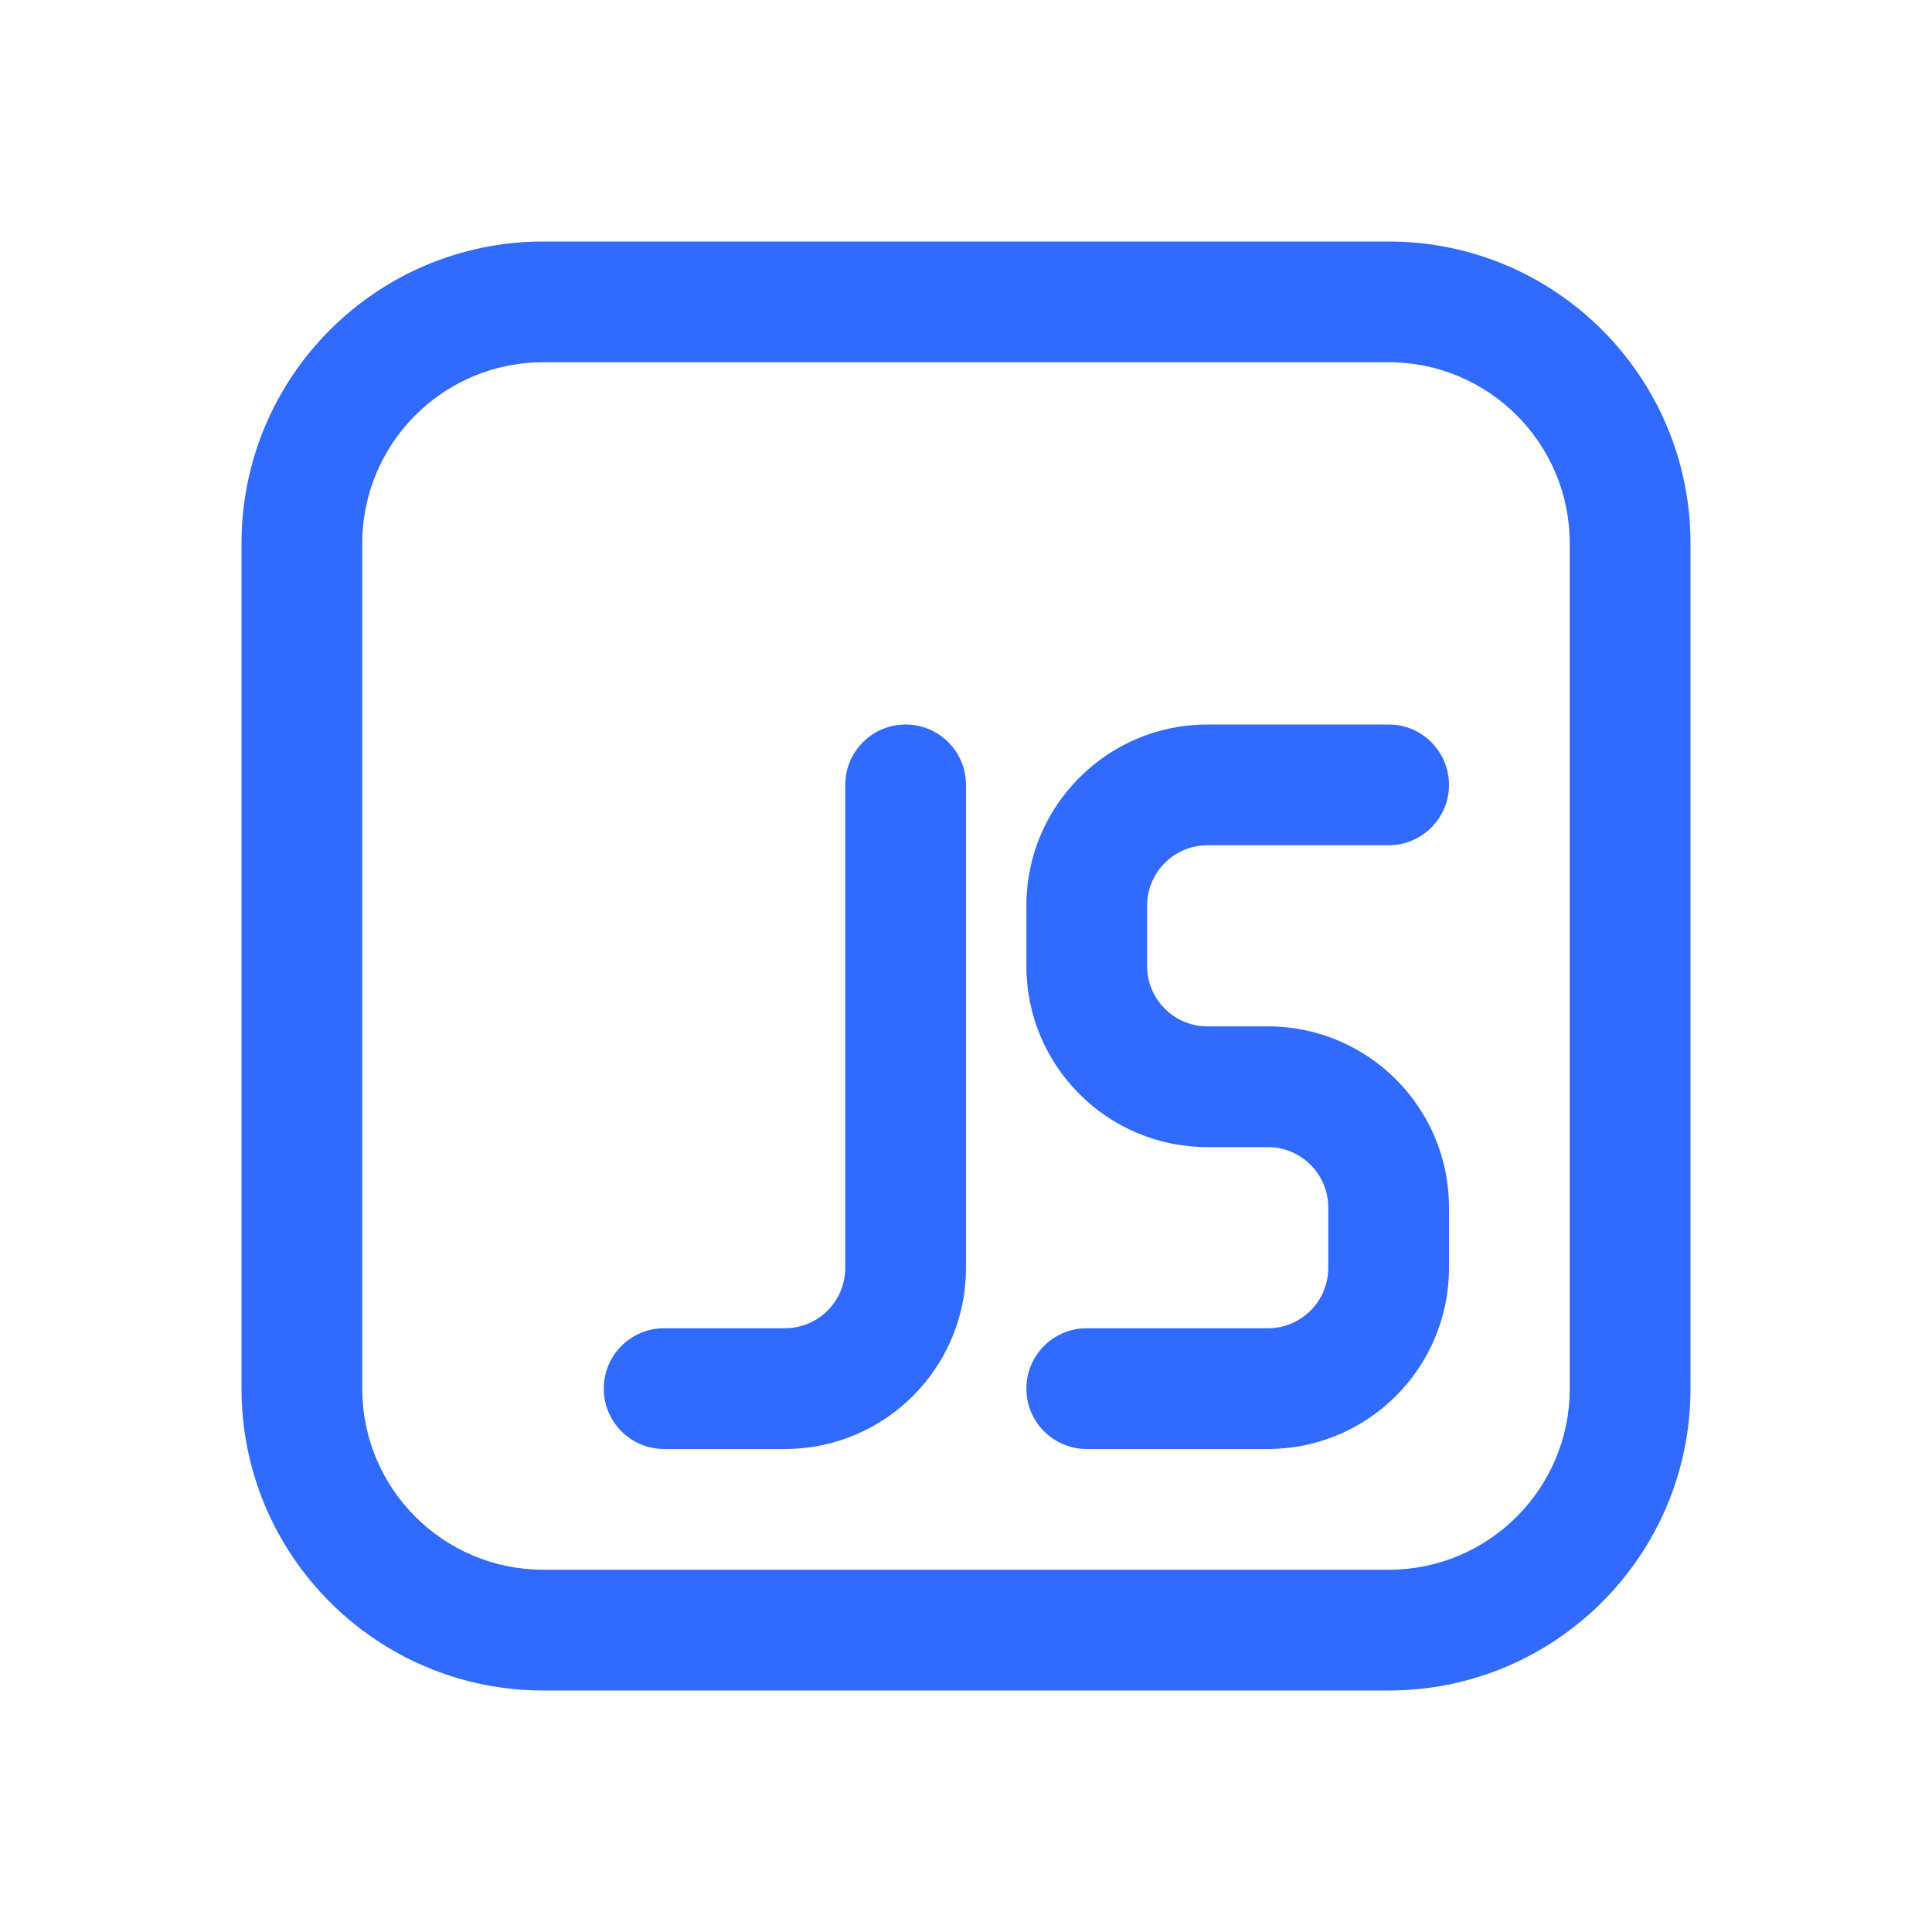
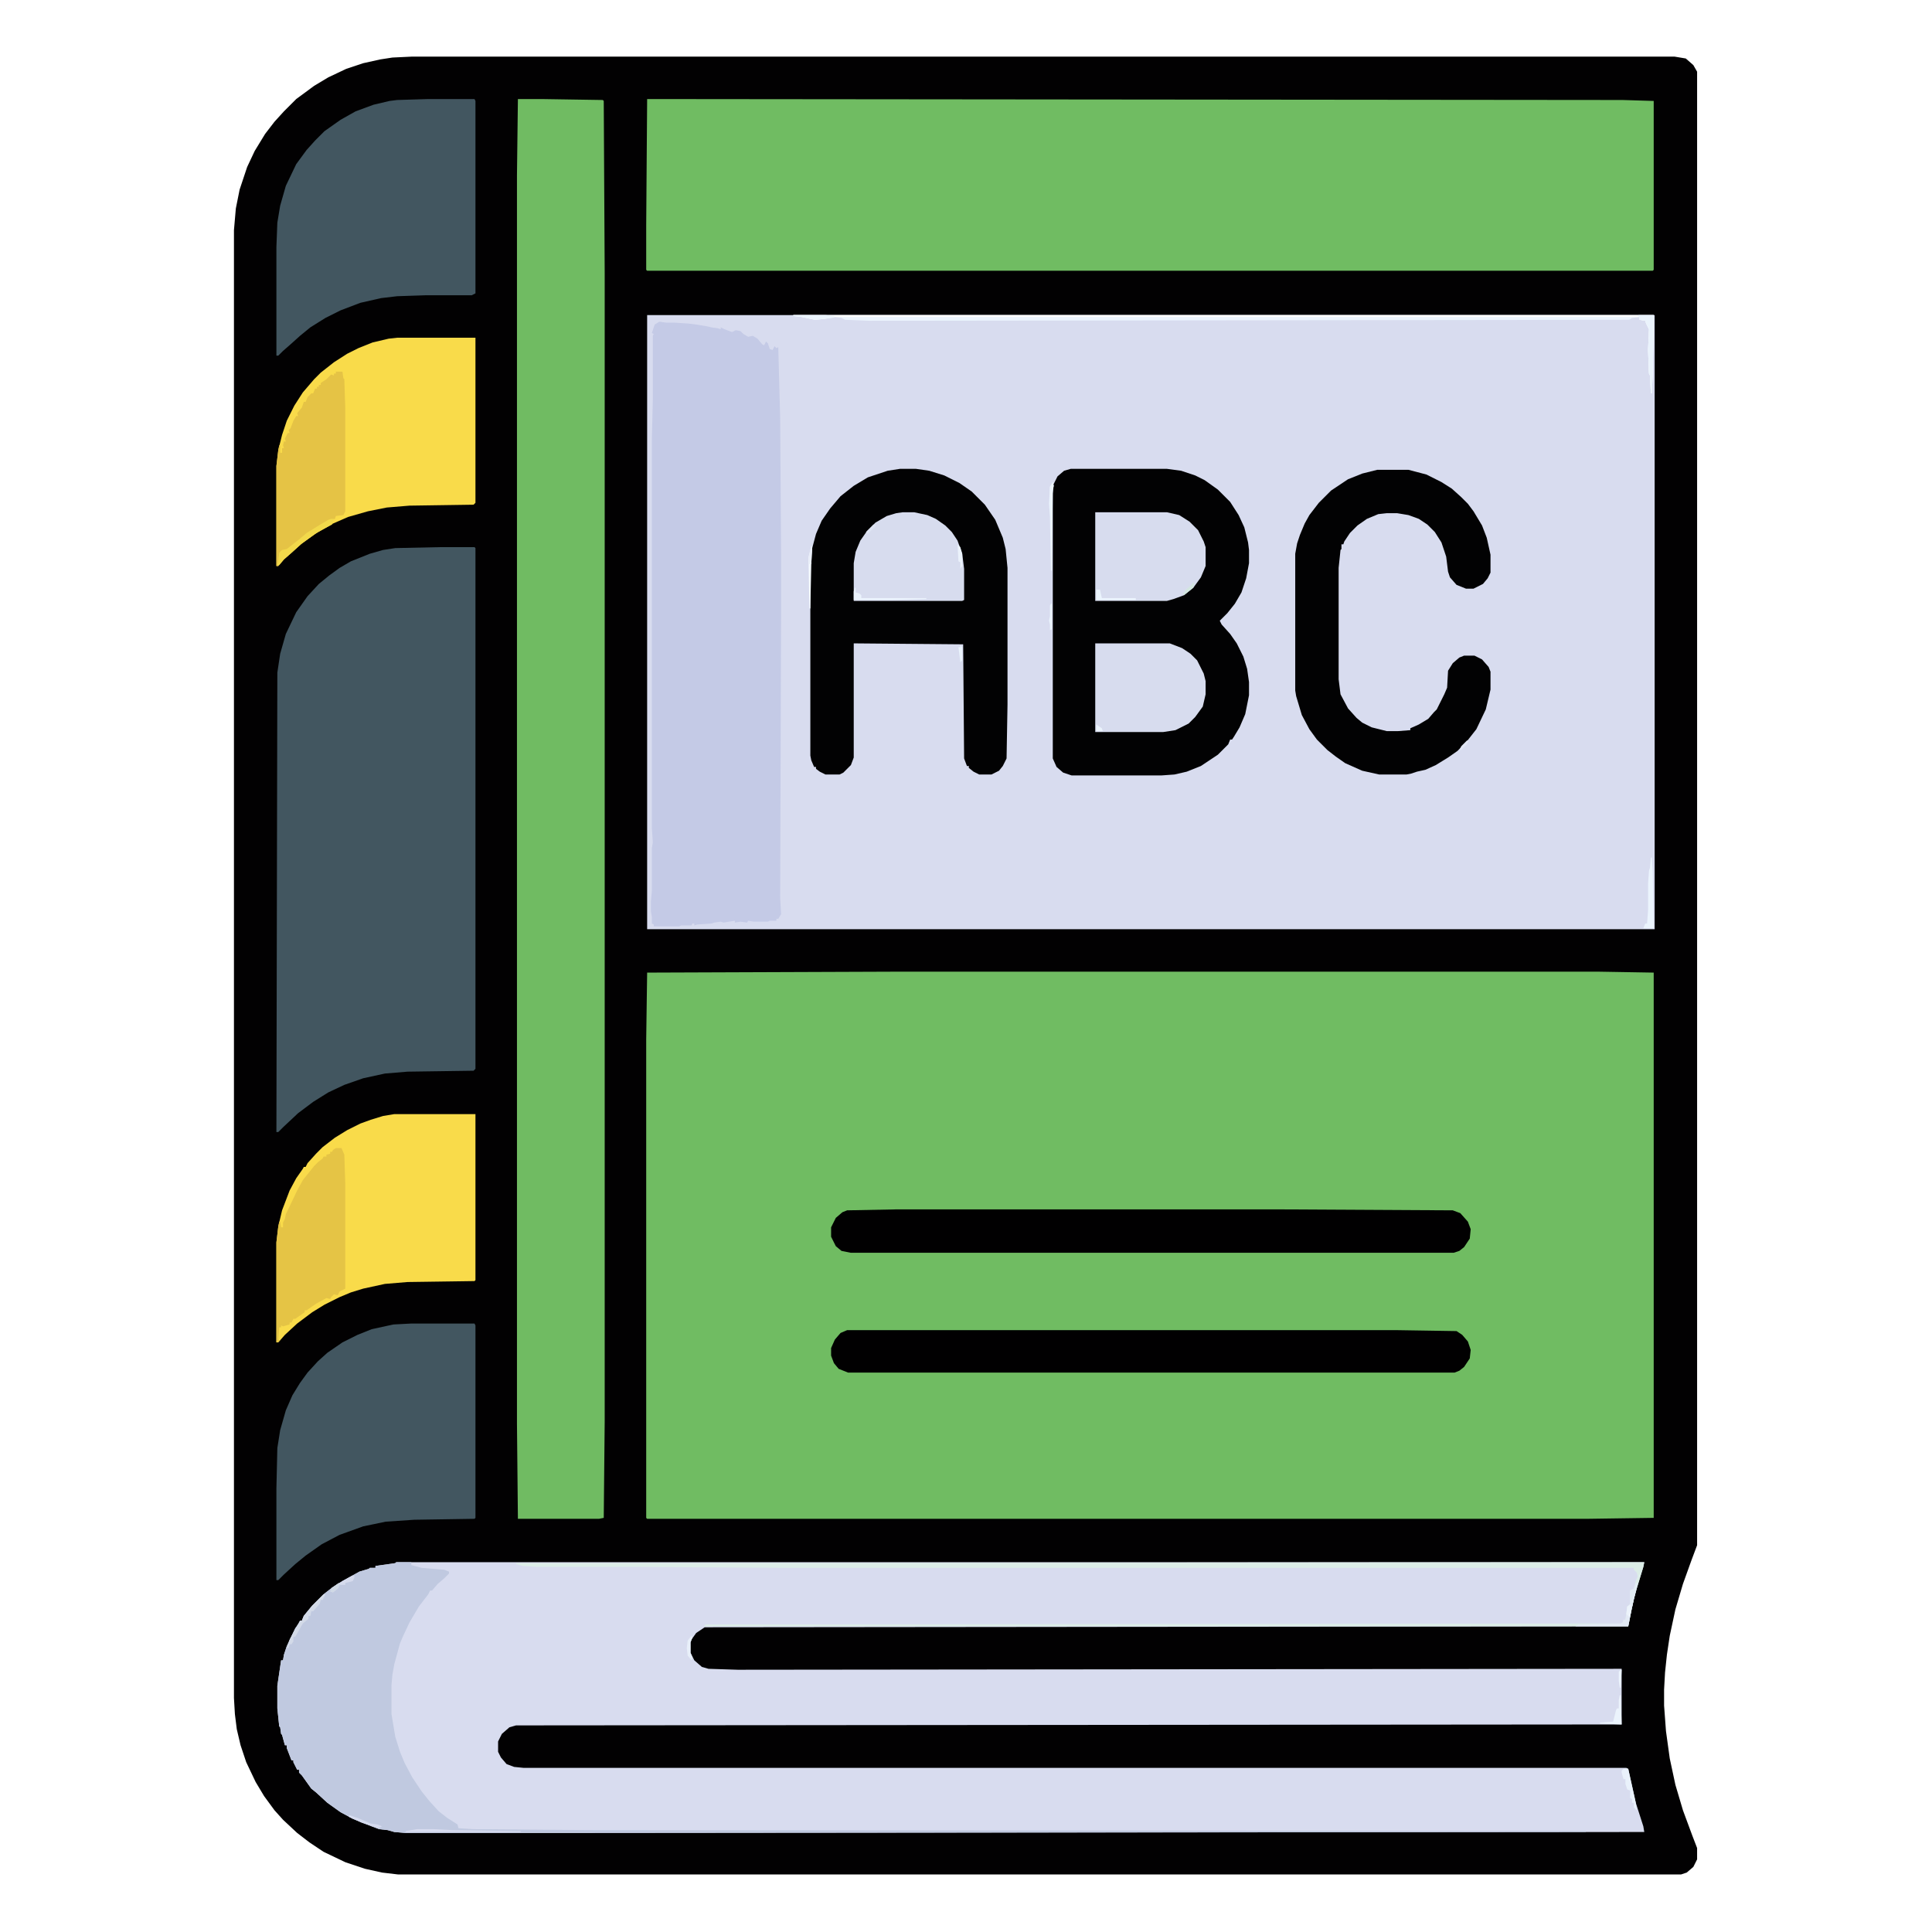
- <svg xmlns="http://www.w3.org/2000/svg" width="40" height="40" fill="none" viewBox="0 0 40 40">
-   <path fill="#306AFF" d="M21.25 18.75A3.75 3.75 0 0 1 25 15h3.75a1.25 1.25 0 0 1 0 2.5H25a1.25 1.25 0 0 0-1.25 1.25V20A1.25 1.25 0 0 0 25 21.25h1.25A3.75 3.75 0 0 1 30 25v1.25A3.75 3.75 0 0 1 26.25 30H22.5a1.25 1.25 0 0 1 0-2.5h3.75a1.25 1.25 0 0 0 1.25-1.25V25a1.25 1.25 0 0 0-1.25-1.25H25A3.75 3.75 0 0 1 21.25 20v-1.25ZM20 16.25a1.25 1.25 0 0 0-2.5 0v10a1.25 1.25 0 0 1-1.25 1.25h-2.5a1.25 1.25 0 0 0 0 2.5h2.5A3.75 3.75 0 0 0 20 26.25v-10Zm-15-5A6.25 6.25 0 0 1 11.25 5h17.5A6.25 6.25 0 0 1 35 11.25v17.5A6.25 6.25 0 0 1 28.75 35h-17.5A6.25 6.25 0 0 1 5 28.75v-17.5Zm6.25-3.75a3.75 3.75 0 0 0-3.75 3.75v17.5a3.75 3.75 0 0 0 3.75 3.75h17.5a3.75 3.75 0 0 0 3.75-3.75v-17.5a3.75 3.75 0 0 0-3.75-3.75h-17.5Z" />
+ <svg xmlns="http://www.w3.org/2000/svg" version="1.1" viewBox="0 0 2048 2048" width="512" height="512">
+   <path transform="translate(437,60)" d="m0 0h1338l12 2 8 7 4 7v1562l-6 16-9 25-8 27-6 28-3 20-2 19-1 18v17l2 27 4 29 6 28 8 27 10 27 5 13v12l-4 8-7 6-6 2h-1360l-17-2-18-4-21-7-23-11-15-10-13-10-15-14-9-10-11-15-9-15-10-21-6-18-4-17-2-16-1-17v-1556l2-23 4-20 8-24 8-17 11-18 10-13 10-11 13-13 19-14 15-9 19-9 18-6 18-4 13-2z" fill="#020102" />
+   <path transform="translate(686,334)" d="m0 0h1068v651h-1068z" fill="#D8DCEF" />
+   <path transform="translate(953,1030)" d="m0 0h741l59 1v578l-70 1h-997l-1-1v-507l1-71z" fill="#70BC62" />
+   <path transform="translate(420,1656)" d="m0 0h1323l-1 5-7 23-3 11-2 9-4 20-979 1-9 6-5 7-1 3v11l4 8 8 7 7 2 31 1 937-1v59l-1172 1-7 2-8 7-4 8v11l3 6 6 7 8 3 10 1h1169l2 1 8 36 8 25 1 6-1171 1h-142l-12-1-7-2-9-1-8-3-20-8-13-7-14-10-12-11-5-4-10-14-3-3v-3h-2l-4-8v-2h-2l-5-13v-3h-2l-3-11-1-1-1-7-1-1-2-19v-24l4-27h2l1-6 3-9 9-19 4-5 1-3h2l2-5 9-11 12-12 9-7 11-7 18-10 10-3 1-1h6v-2l21-3z" fill="#D8DCEF" />
+   <path transform="translate(686,105)" d="m0 0 1034 1 33 1v179l-1 1h-1066l-1-1v-47z" fill="#70BC62" />
+   <path transform="translate(549,105)" d="m0 0h25l65 1 1 1 1 182v1218l-1 102-5 1h-86l-1-101v-1323z" fill="#70BB62" />
+   <path transform="translate(466,580)" d="m0 0h37l1 1v552l-2 2-70 1-24 2-23 5-20 7-17 8-16 10-16 12-16 15-5 5h-2l1-487 3-20 6-21 11-23 12-17 12-13 11-9 11-8 12-7 20-8 14-4 13-2z" fill="#425660" />
+   <path transform="translate(699,341)" d="m0 0 7 1h9l15 1 8 1 12 2 4 1 7 1 3 1v-2l4 2 8 3 4-2 5 1 3 3 5 3 5-1 5 3 5 6 2 1 2-4 2 2 2 6 3 1 2-4 2 2 2-1 2 75 1 148v52l-1 309 1 17-3 5h-2v2h-7l-2 1h-15l-6-1-1 2-7-1-6 1v-2l-12 2-3-1-7 1-3 1-15 1-3 1v-2h-2l-1 2h-11l-2 1h-27v-2l-2-1v-7l-1-6v-10l1-12v-45l1-6-1-15v-412l1-42v-68l1-2-2-1 3-9z" fill="#C4CAE6" />
+   <path transform="translate(1135,497)" d="m0 0h102l15 2 15 5 10 5 14 10 13 13 9 14 6 13 4 16 1 8v14l-3 16-5 15-7 12-8 10-8 8 2 4 9 10 7 10 7 14 4 13 2 14v14l-4 20-6 14-6 10-2 3h-2l-2 5-11 11-18 12-15 6-13 3-14 1h-95l-9-3-7-6-4-9v-289l5-10 7-6z" fill="#020203" />
+   <path transform="translate(954,497)" d="m0 0h17l14 2 16 5 16 8 13 9 14 14 11 16 8 19 3 12 2 20v145l-1 57-4 8-4 5-8 4h-13l-6-3-5-4v-2h-2l-3-8-1-121-116-1v121l-3 8-8 8-4 2h-15l-6-3-4-3v-2h-2l-3-7-1-5v-203l2-17 4-15 6-14 9-13 11-13 14-11 15-9 21-7z" fill="#020203" />
+   <path transform="translate(436,1403)" d="m0 0h67l1 2v204l-1 1-64 1-30 2-24 5-25 9-19 10-17 12-11 9-12 11-6 6h-2v-97l1-43 3-19 6-21 7-16 8-13 8-11 11-12 10-9 16-11 16-8 15-6 23-5z" fill="#425660" />
+   <path transform="translate(454,105)" d="m0 0h49l1 2v204l-4 2h-49l-30 1-17 2-22 5-21 8-16 8-16 10-11 9-10 9-8 7-5 5h-2v-115l1-26 3-18 6-21 11-23 11-15 9-10 10-10 17-12 16-9 19-7 17-4 8-1z" fill="#425660" />
+   <path transform="translate(421,358)" d="m0 0h83v175l-2 2-68 1-24 2-20 4-21 6-16 7-19 11-15 11-10 9-8 7-6 7h-2v-106l2-17 4-16 5-15 8-16 9-14 12-14 7-7 14-11 14-9 12-6 15-6 17-4z" fill="#F9DB4A" />
+   <path transform="translate(418,1181)" d="m0 0h86v176l-1 1-71 1-24 2-23 5-13 4-12 5-16 8-13 8-16 12-13 12-7 8h-2v-106l2-17 4-17 8-21 7-13 7-10 1-2h2l2-4 9-10 7-7 13-10 13-8 14-7 11-4 13-4z" fill="#F9DB4A" />
+   <path transform="translate(420,1656)" d="m0 0h16v3l11 3 24 2 5 2v2l-5 5-7 6-6 7h-2l-2 4-10 13-10 17-7 15-3 7-6 22-2 11-1 11v31l4 24 5 16 5 12 8 15 10 15 8 10 10 11 9 7 11 7 1 4 16 1 124 1 1055 1v1l-1109 1h-142l-12-1-7-2-9-1-8-3-20-8-13-7-14-10-12-11-5-4-10-14-3-3v-3h-2l-4-8v-2h-2l-5-13v-3h-2l-3-11-1-1-1-7-1-1-2-19v-24l4-27h2l1-6 3-9 9-19 4-5 1-3h2l2-5 9-11 12-12 9-7 11-7 18-10 10-3 1-1h6v-2l21-3z" fill="#C0C9E0" />
+   <path transform="translate(950,1282)" d="m0 0h408l182 1 8 3 8 9 3 8-1 10-6 9-5 4-6 2h-639l-10-2-6-5-5-10v-10l5-10 7-6 5-2z" fill="#010001" />
+   <path transform="translate(898,1410)" d="m0 0h582l64 1 6 4 6 7 3 9-1 9-6 9-5 4-5 2h-643l-10-4-5-6-3-8v-8l4-9 6-7z" fill="#010001" />
+   <path transform="translate(1460,498)" d="m0 0h33l19 5 16 8 11 7 10 9 7 7 6 8 9 15 5 13 4 18v19l-3 6-5 6-10 5h-8l-10-4-7-8-2-6-2-16-5-15-7-11-8-8-9-6-11-4-12-2h-11l-9 1-12 5-10 7-8 8-6 9-1 3h-2v5l-1 1-2 19v118l2 16 8 15 9 10 6 5 10 5 16 4h12l13-1v-2l9-4 10-6 6-7 3-3 8-16 3-7 1-18 5-8 7-6 5-2h11l8 4 7 8 2 5v19l-5 21-10 21-11 14-9 9-10 7-13 8-11 5-9 2-6 2-5 1h-29l-18-4-18-8-10-7-9-7-11-11-8-11-8-15-6-20-1-6v-145l2-11 3-9 5-12 5-9 10-13 13-13 18-12 15-6z" fill="#020203" />
+   <path transform="translate(356,394)" d="m0 0h7l1 7 1 1 1 31v109l-2 4-8 1-1 3-7 2-17 10-11 8-13 11-4 3h-5l-2 5v7l-1 4h-2v-106l2-17 1-5h1v8h2v-5h2l-1-3 1-4h2l-1-3 3-6h2l-1-3 2-2 3-8 3-5h2l-1-3 5-6 2-6h2l2-5 4-4h2l2-5h2v-2h2v-2h2v-2l6-4 5-5 3 1v-2h2z" fill="#E5C345" />
+   <path transform="translate(1161,543)" d="m0 0h76l13 3 11 7 9 9 6 12 2 6v20l-5 12-8 11-10 8-11 4-7 2h-76z" fill="#D7DCEE" />
+   <path transform="translate(356,1217)" d="m0 0h6l3 7 1 31v111l-6 3-2 4-4-1-3 3-1 2-4-1-11 6-10 7h-2v2l-10 7h-2l-2 4h-2v2l-7 2-2-1v2h-2l-1 13 2 1-4 2v-106l2-17 1-5h1l1 6h2v-5l2-4 1-5 2-4 10-21 6-11 12-15 4-4 5-4 1-2h3v-2l4-1v-2h2l1-2z" fill="#E5C445" />
+   <path transform="translate(1161,682)" d="m0 0h79l13 5 9 6 7 7 7 14 2 8v14l-3 13-8 11-7 7-14 7-13 2h-72z" fill="#D7DCEE" />
+   <path transform="translate(957,543)" d="m0 0h12l14 3 9 4 10 7 7 7 6 9 5 14 2 16v33l-2 1h-115v-40l2-12 5-12 7-10 9-9 12-7 10-3z" fill="#D7DCEE" />
+   <path transform="translate(1724,1656)" d="m0 0h19l-1 5-7 23-3 11-2 9-4 20h-980l2-2 970-1 2-1 1-3h2l2-14 3-3v-14l4-2 2-8 2-5-1-4-3-3v-2h-893l-167-1h-103l-15-1-7-2v-1z" fill="#DCEDE7" />
+   <path transform="translate(841,334)" d="m0 0h912l-1 61-1 22h-1l-1-19-1-2-1-25 1-22-3-6-1-3-6-1v-3l-8 1-3 2-806 1-25-1-4-2-7-1-11 2-10 1-14-3-9-1z" fill="#EBF4FD" />
+   <path transform="translate(841,334)" d="m0 0h912l-1 61-1 22h-1l-1-19-1-2-1-25 1-22-3-6-1-3-6-1v-3h-853l-11 2-10 1-14-3-9-1z" fill="#FEFEFE" />
+   <path transform="translate(351,550)" d="m0 0h3l-2 6-15 8-17 12-11 10-8 7-5 6h-2l1-5 1-8 3-3 5-1 14-11 7-6 13-8 10-6z" fill="#F2D94B" />
+   <path transform="translate(1737,334)" d="m0 0h16l-1 61-1 22h-1l-1-19-1-2-1-25 1-22-3-6-1-3-6-1v-3l-2-1z" fill="#EAF3FC" />
+   <path transform="translate(1750,909)" d="m0 0h1l1 15 1 60h-11l2-5h2l1-14v-28l1-14 1-3z" fill="#EBF4FD" />
+   <path transform="translate(1734,1678)" d="m0 0h2l-4 17-2 9-4 20h-56l3-2 45-1 2-1 1-3h2l2-14 3-3v-14l4-2z" fill="#E3EAF5" />
+   <path transform="translate(343,1690)" d="m0 0h2l-3 6h-2l-1 4-7 8h-2l-1 5h-2v3l-6 5-8 14h-2v5l-2 3h-2l-1 4h-2l3-9 8-15 3-5h2l2-5 9-11z" fill="#D3DAE8" />
+   <path transform="translate(1721,1875)" d="m0 0h5l8 36 1 8-3-3v-5h-2v-4l-2-1v-8l-3-1-2-6v-5h-2l-2-7v-2z" fill="#E9F1FB" />
+   <path transform="translate(442,1939)" d="m0 0h18l19 1 73 1v1h-122v-1z" fill="#D9DDF0" />
+   <path transform="translate(906,623)" d="m0 0h1v5l4 1 2 2v3h69v1l-36 1h-41v-9z" fill="#EBF3FC" />
+   <path transform="translate(1717,1797)" d="m0 0h1l1 31-23-1v-1l14-1 3-12 1-2h2v-9z" fill="#EBF3FC" />
+   <path transform="translate(1116,511)" d="m0 0 1 4-1 3-1 87h-1l-1-57-1-14 1-18z" fill="#EBF4FD" />
+   <path transform="translate(1162,625)" d="m0 0h4l2 9h36v2h-42z" fill="#EBF4FD" />
+   <path transform="translate(841,334)" d="m0 0h34l10 1-3 2-18 2-14-3-9-1z" fill="#EBF4FD" />
+   <path transform="translate(376,1669)" d="m0 0m-2 1 2 1-2 5-8 2v2h-6l-2 4-5 4-3-1 2-4 11-7 9-5z" fill="#D6DBED" />
+   <path transform="translate(860,579)" d="m0 0h1l-1 19-1 47h-1l-1-54z" fill="#F3F8FD" />
+   <path transform="translate(1734,1678)" d="m0 0h2l-4 17-2 9-2-4v-14l4-2z" fill="#E2ECF4" />
+   <path transform="translate(370,1924)" d="m0 0 9 3 14 6 7 1 5 2-4 2-18-6-13-6z" fill="#D6DBEF" />
+   <path transform="translate(1015,577)" d="m0 0 3 3 2 7v13l-2 3v-7l-2-1z" fill="#EBF2FB" />
+   <path transform="translate(733,1734)" d="m0 0 1 2-2 5v11l2 5-1 3-4-5-1-8 1-8z" fill="#E8EFF9" />
+   <path transform="translate(1114,640)" d="m0 0h1v27l-2 1v-6l-1-4 1-5v-11z" fill="#EBF4FD" />
+   <path transform="translate(361,1677)" d="m0 0m-2 1 2 1-3 5-5 4-3-1 2-4z" fill="#D0D9E5" />
+   <path transform="translate(1018,684)" d="m0 0 2 2v14l-2 2-2-16h2z" fill="#EBF4FD" />
+   <path transform="translate(1728,1701)" d="m0 0h1v7l-2 6-3-3 1-8z" fill="#ECF3FB" />
+   <path transform="translate(1264,618)" d="m0 0h2l-1 5-10 8-1-3h2v-2l8-7z" fill="#D3E6E0" />
+   <path transform="translate(860,579)" d="m0 0h1l-1 19h-2l-1-7z" fill="#E9EEF9" />
+   <path transform="translate(1116,511)" d="m0 0 1 4-2 13h-2v-12z" fill="#EDF4FC" />
+   <path transform="translate(1718,1770)" d="m0 0h1l-1 19h-1l-1-7v-10z" fill="#ECF4FD" />
+   <path transform="translate(1162,768)" d="m0 0 6 4 1 3h-7z" fill="#EBF3FC" />
+   <path transform="translate(1555,785)" d="m0 0h2l-2 4-6 6h-2l2-4z" fill="#E1E6F4" />
+   <path transform="translate(926,556)" d="m0 0 3 1-9 9-2-2z" fill="#DEE4F3" />
</svg>
